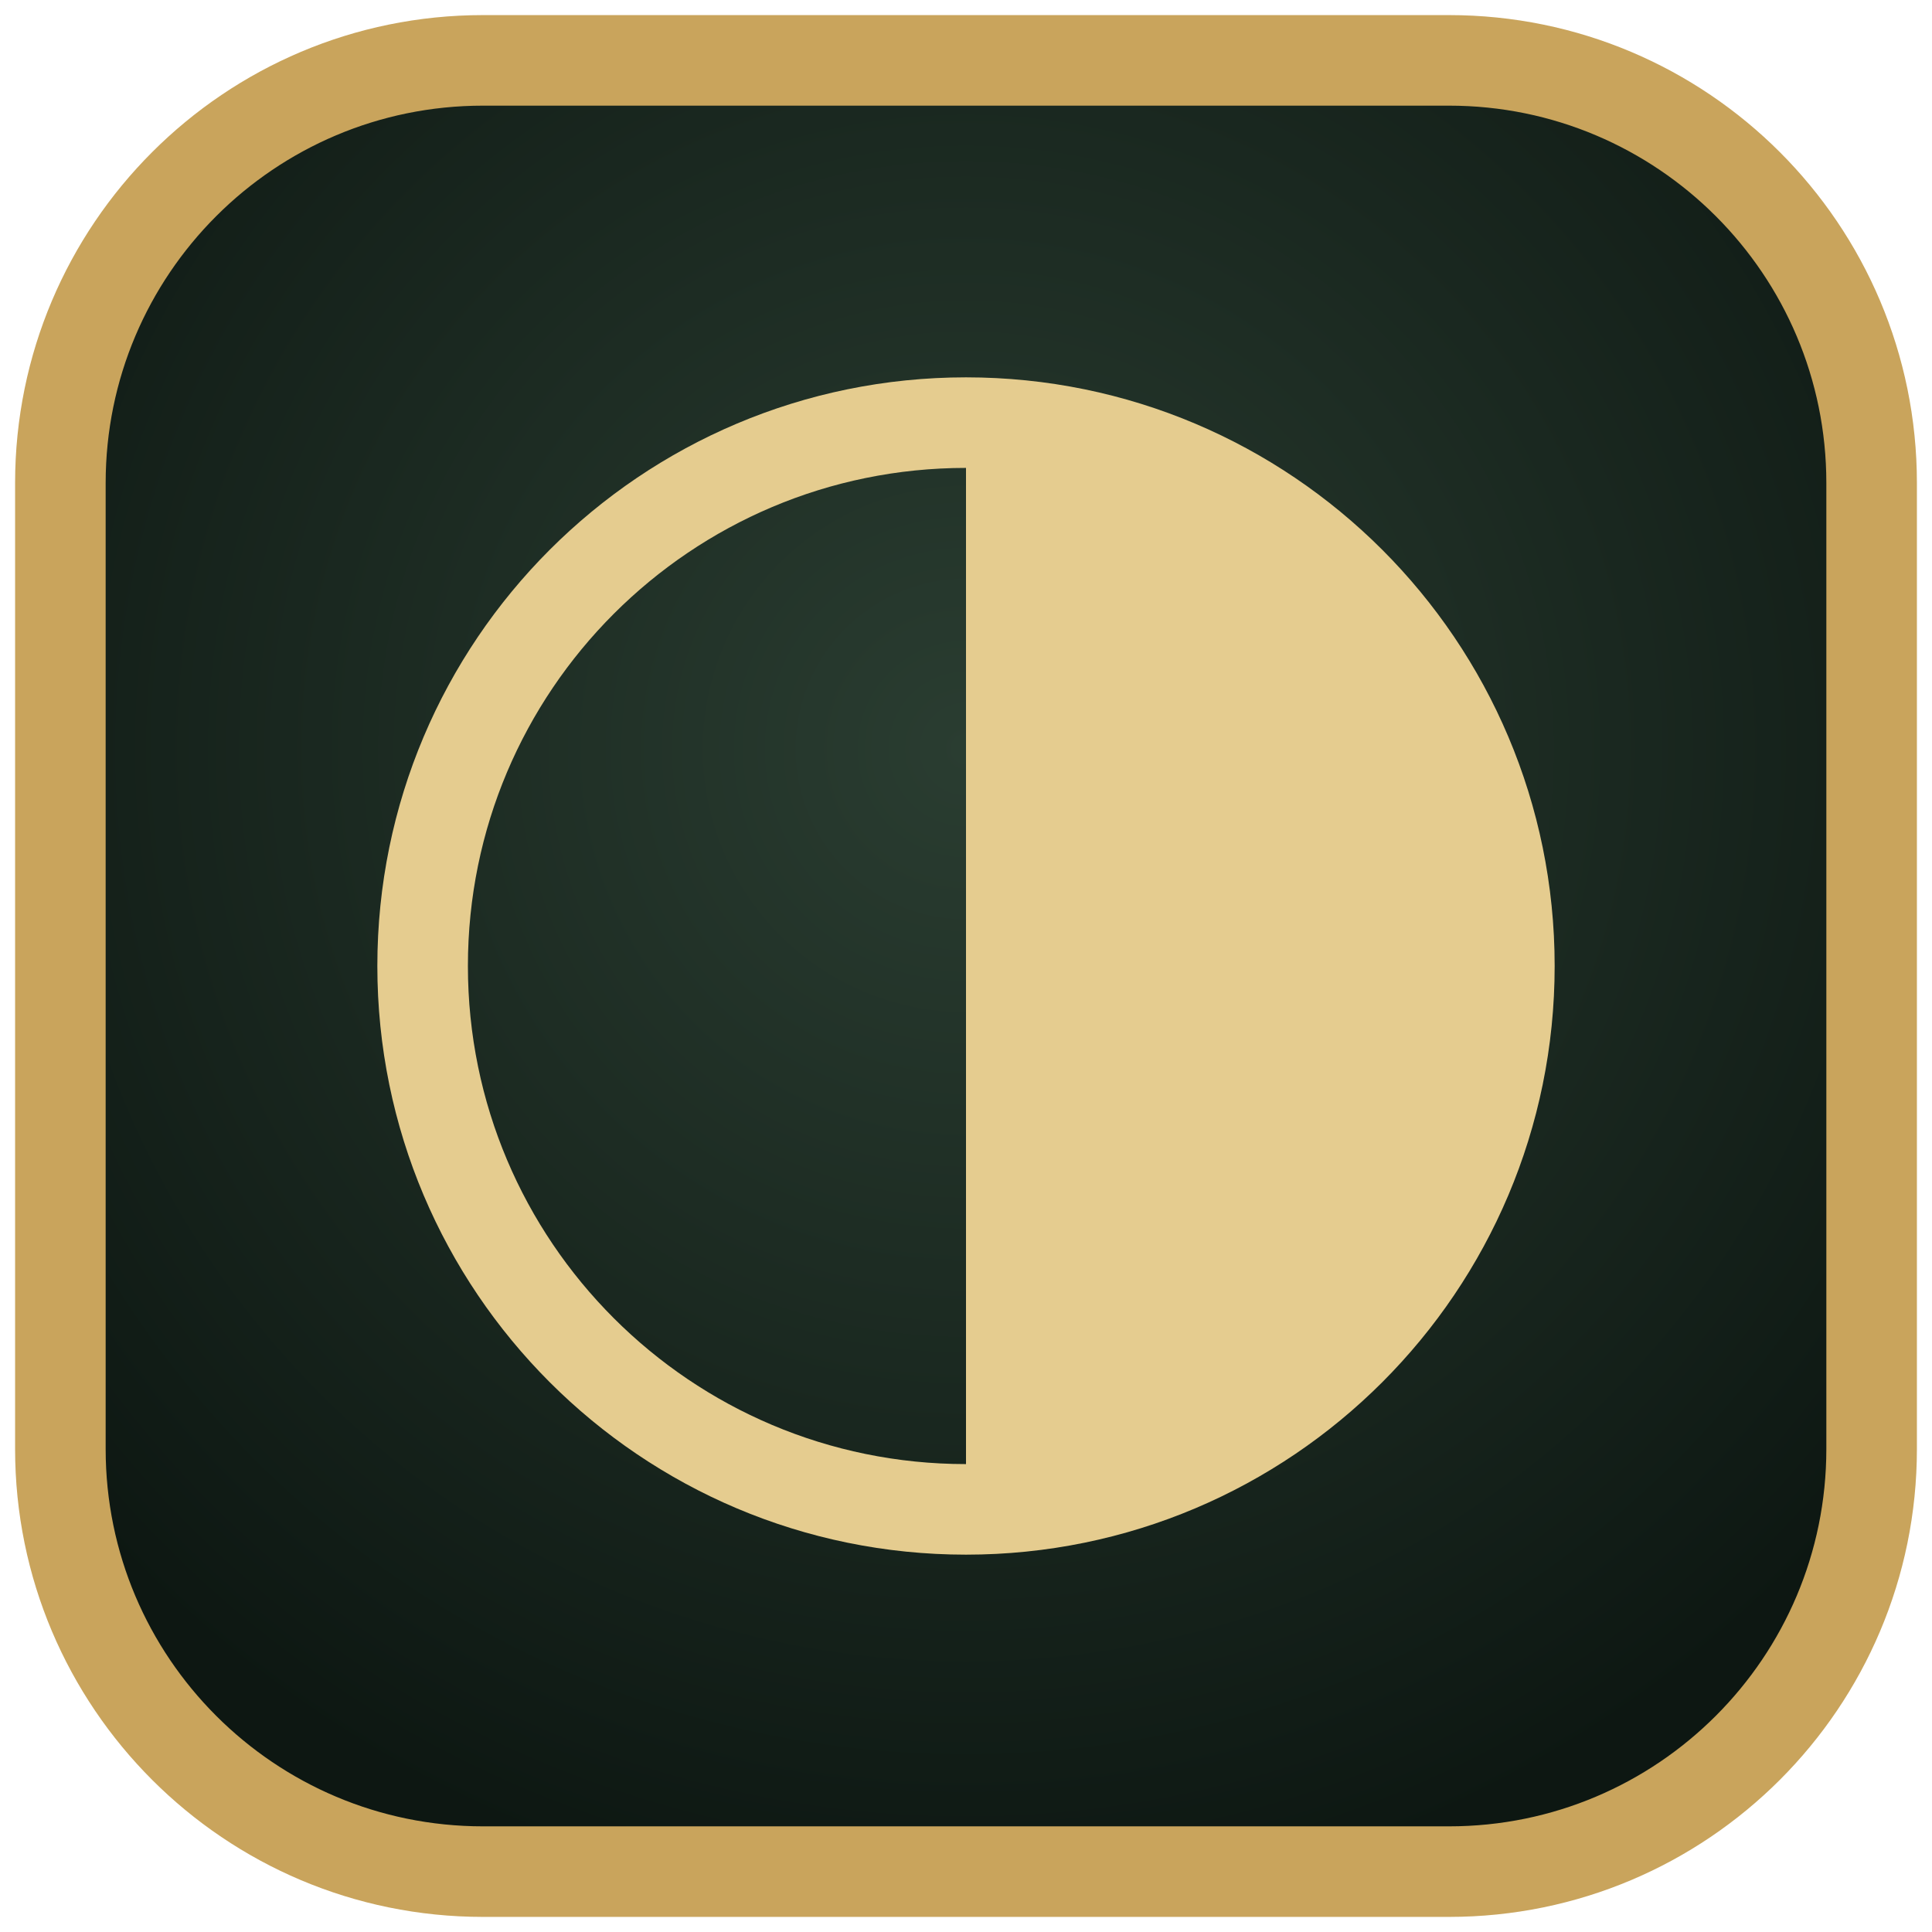
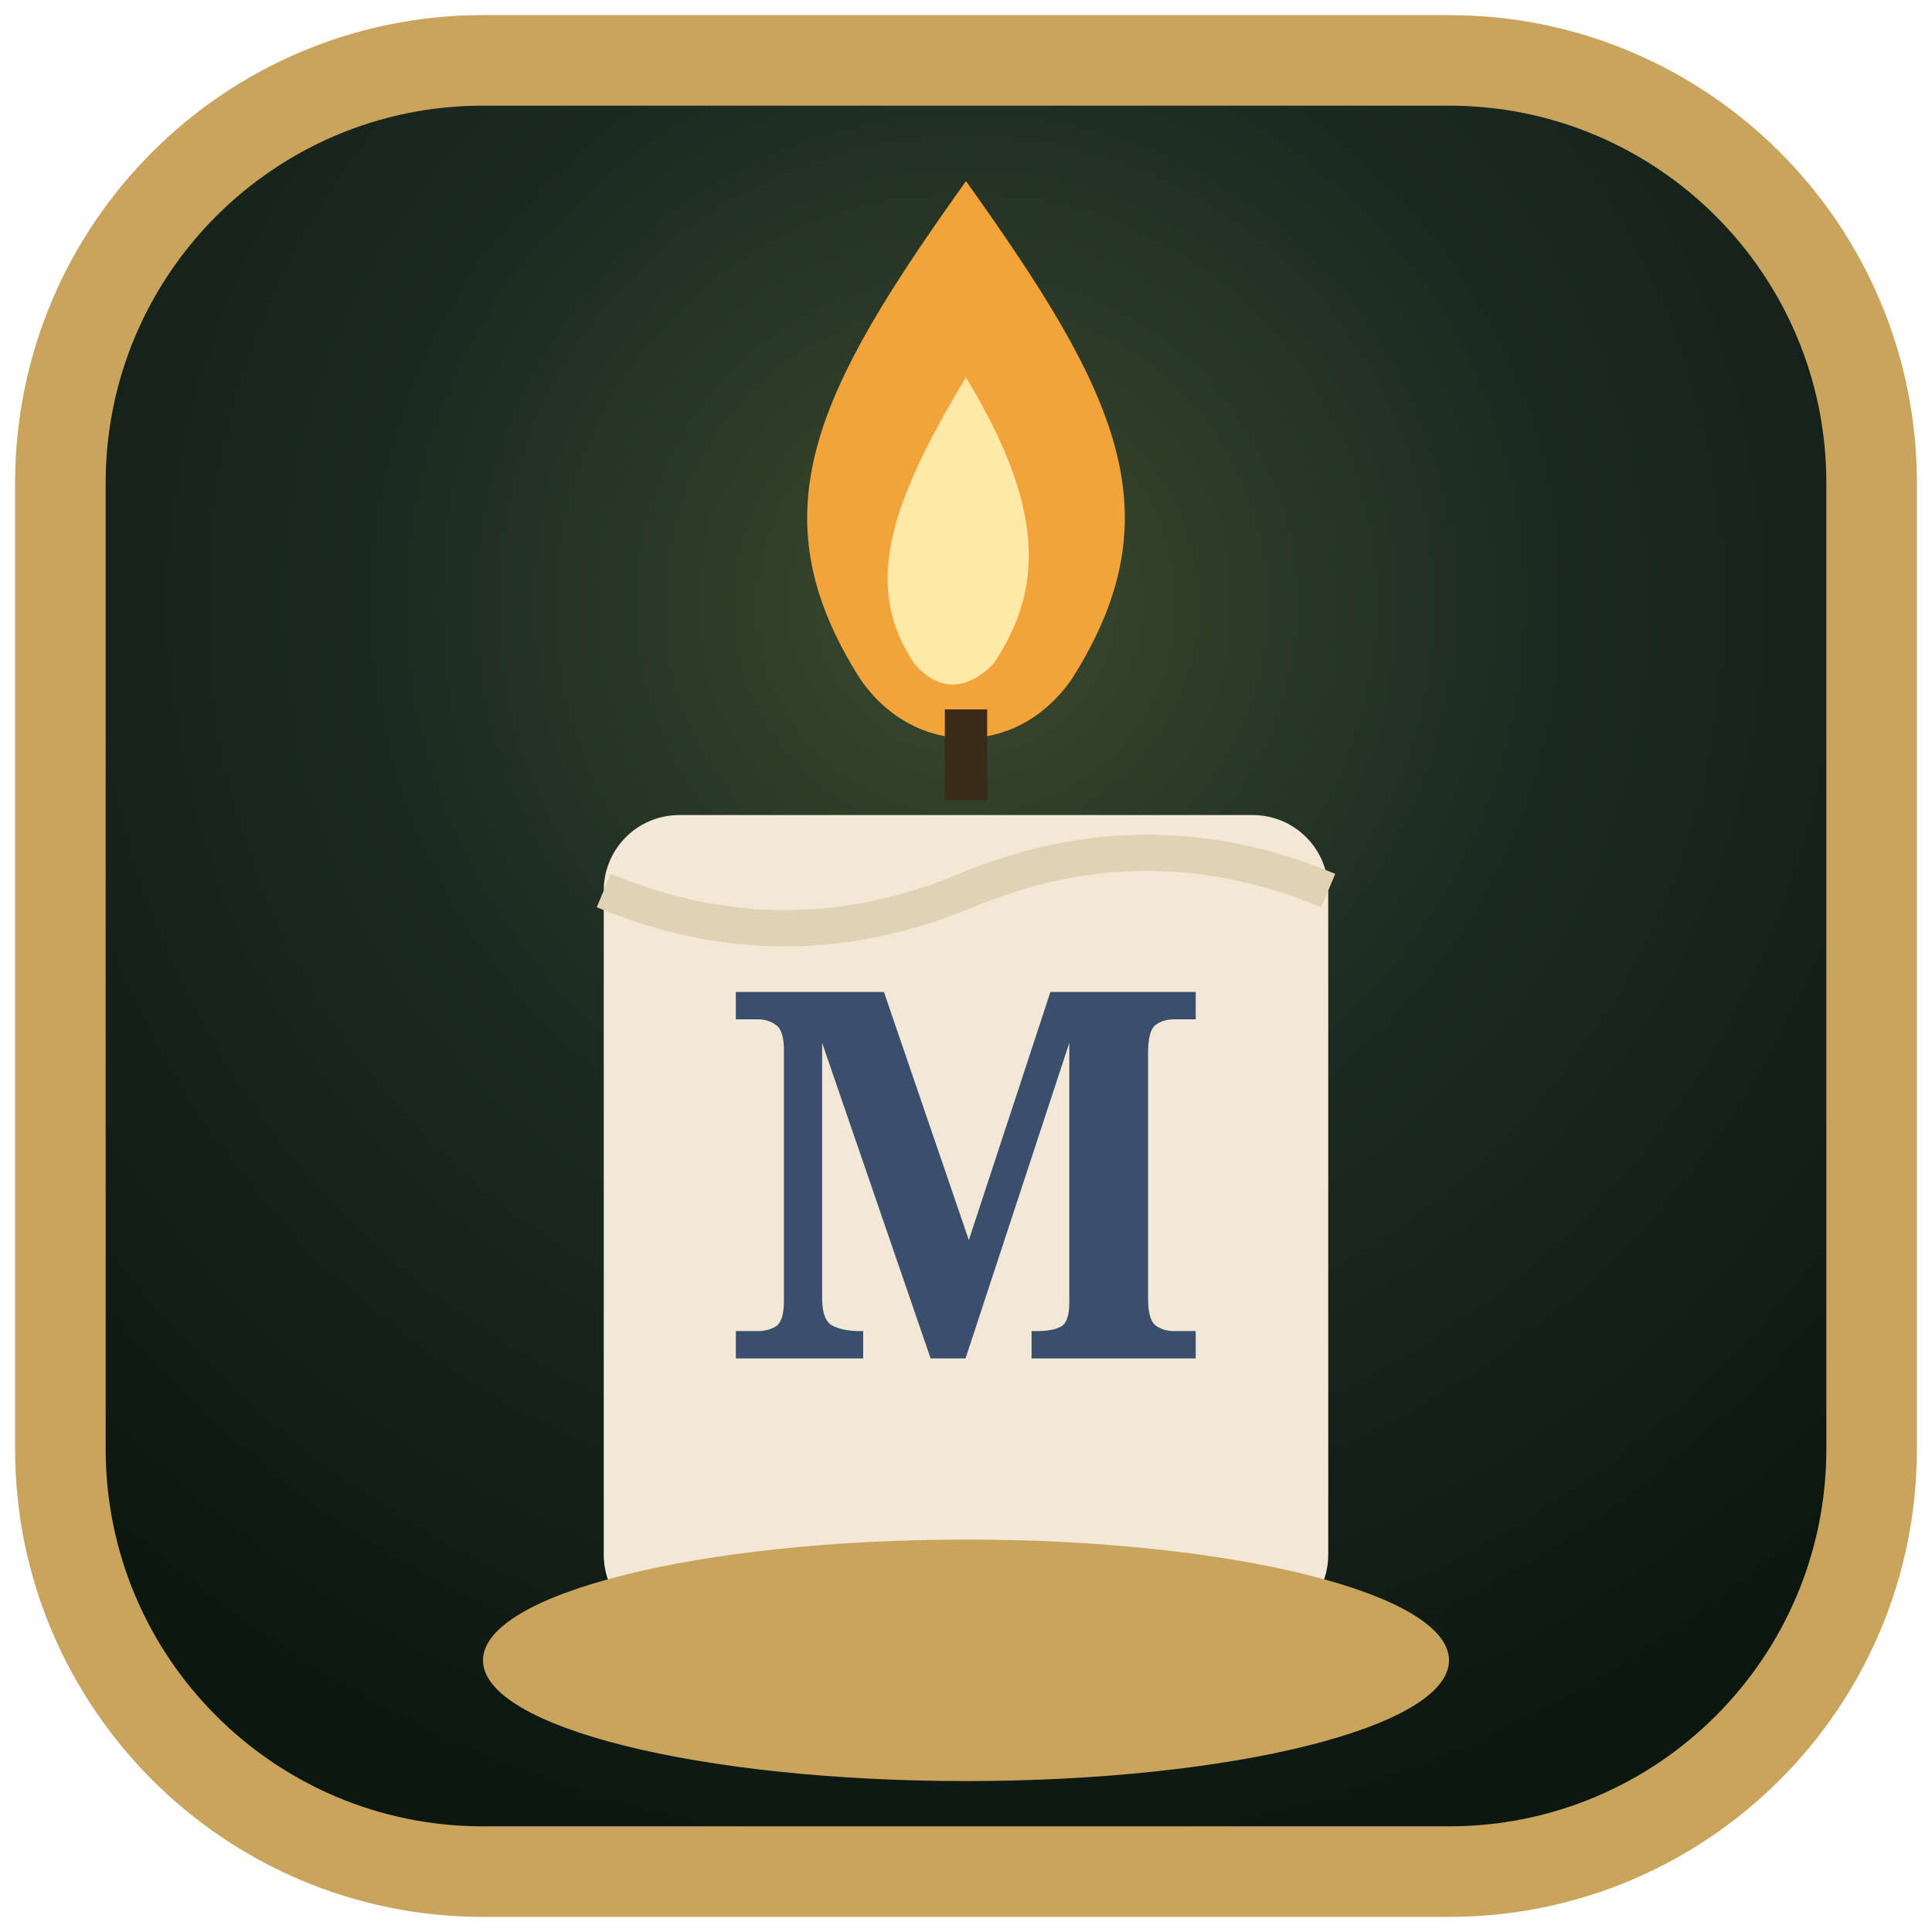
<svg xmlns="http://www.w3.org/2000/svg" viewBox="0 0 64 64">
  <defs>
-     <radialGradient id="g" cx="50%" cy="38%" r="65%">
-       <stop offset="0" stop-color="#2a3d31" />
+     <radialGradient id="g" cx="50%" cy="30%" r="70%">
+       <stop offset="0" stop-color="#3a4a2e" />
+       <stop offset=".45" stop-color="#1c2b21" />
      <stop offset="1" stop-color="#0d1712" />
    </radialGradient>
  </defs>
  <rect x="2" y="2" width="60" height="60" rx="14" fill="url(#g)" stroke="#C9A45C" stroke-width="3" />
-   <circle cx="32" cy="32" r="18" fill="none" stroke="#E5CC8F" stroke-width="3" />
-   <path d="M32 14a18 18 0 0 1 0 36z" fill="#E5CC8F" />
+   <path d="M32 6c5 7 7 11 3.5 16.5-1.8 2.6-5.2 2.6-7 0C25 17 27 13 32 6z" fill="#F2A33A" />
+   <path d="M32 12.5c2.6 4.3 2.6 7 .9 9.5-.9.9-1.8.9-2.6 0-1.7-2.5-.9-5.2 1.7-9.5z" fill="#FFE9A8" />
+   <path d="M32 23.5v3" stroke="#3a2a18" stroke-width="1.4" />
+   <rect x="20.0" y="27" width="24" height="27" rx="2.5" fill="#F2E8D5" />
+   <path d="M20.0 29.5q6.0 2.5 12.0 0t12.0 0" fill="none" stroke="#E0D2B4" stroke-width="1.2" />
+   <text x="32" y="45" text-anchor="middle" font-size="17" font-family="Noto Serif TC, Songti TC, PMingLiU, serif" font-weight="700" fill="#3a4f6e">M</text>
+   <ellipse cx="32" cy="55" rx="16" ry="4" fill="#C9A45C" />
</svg>
